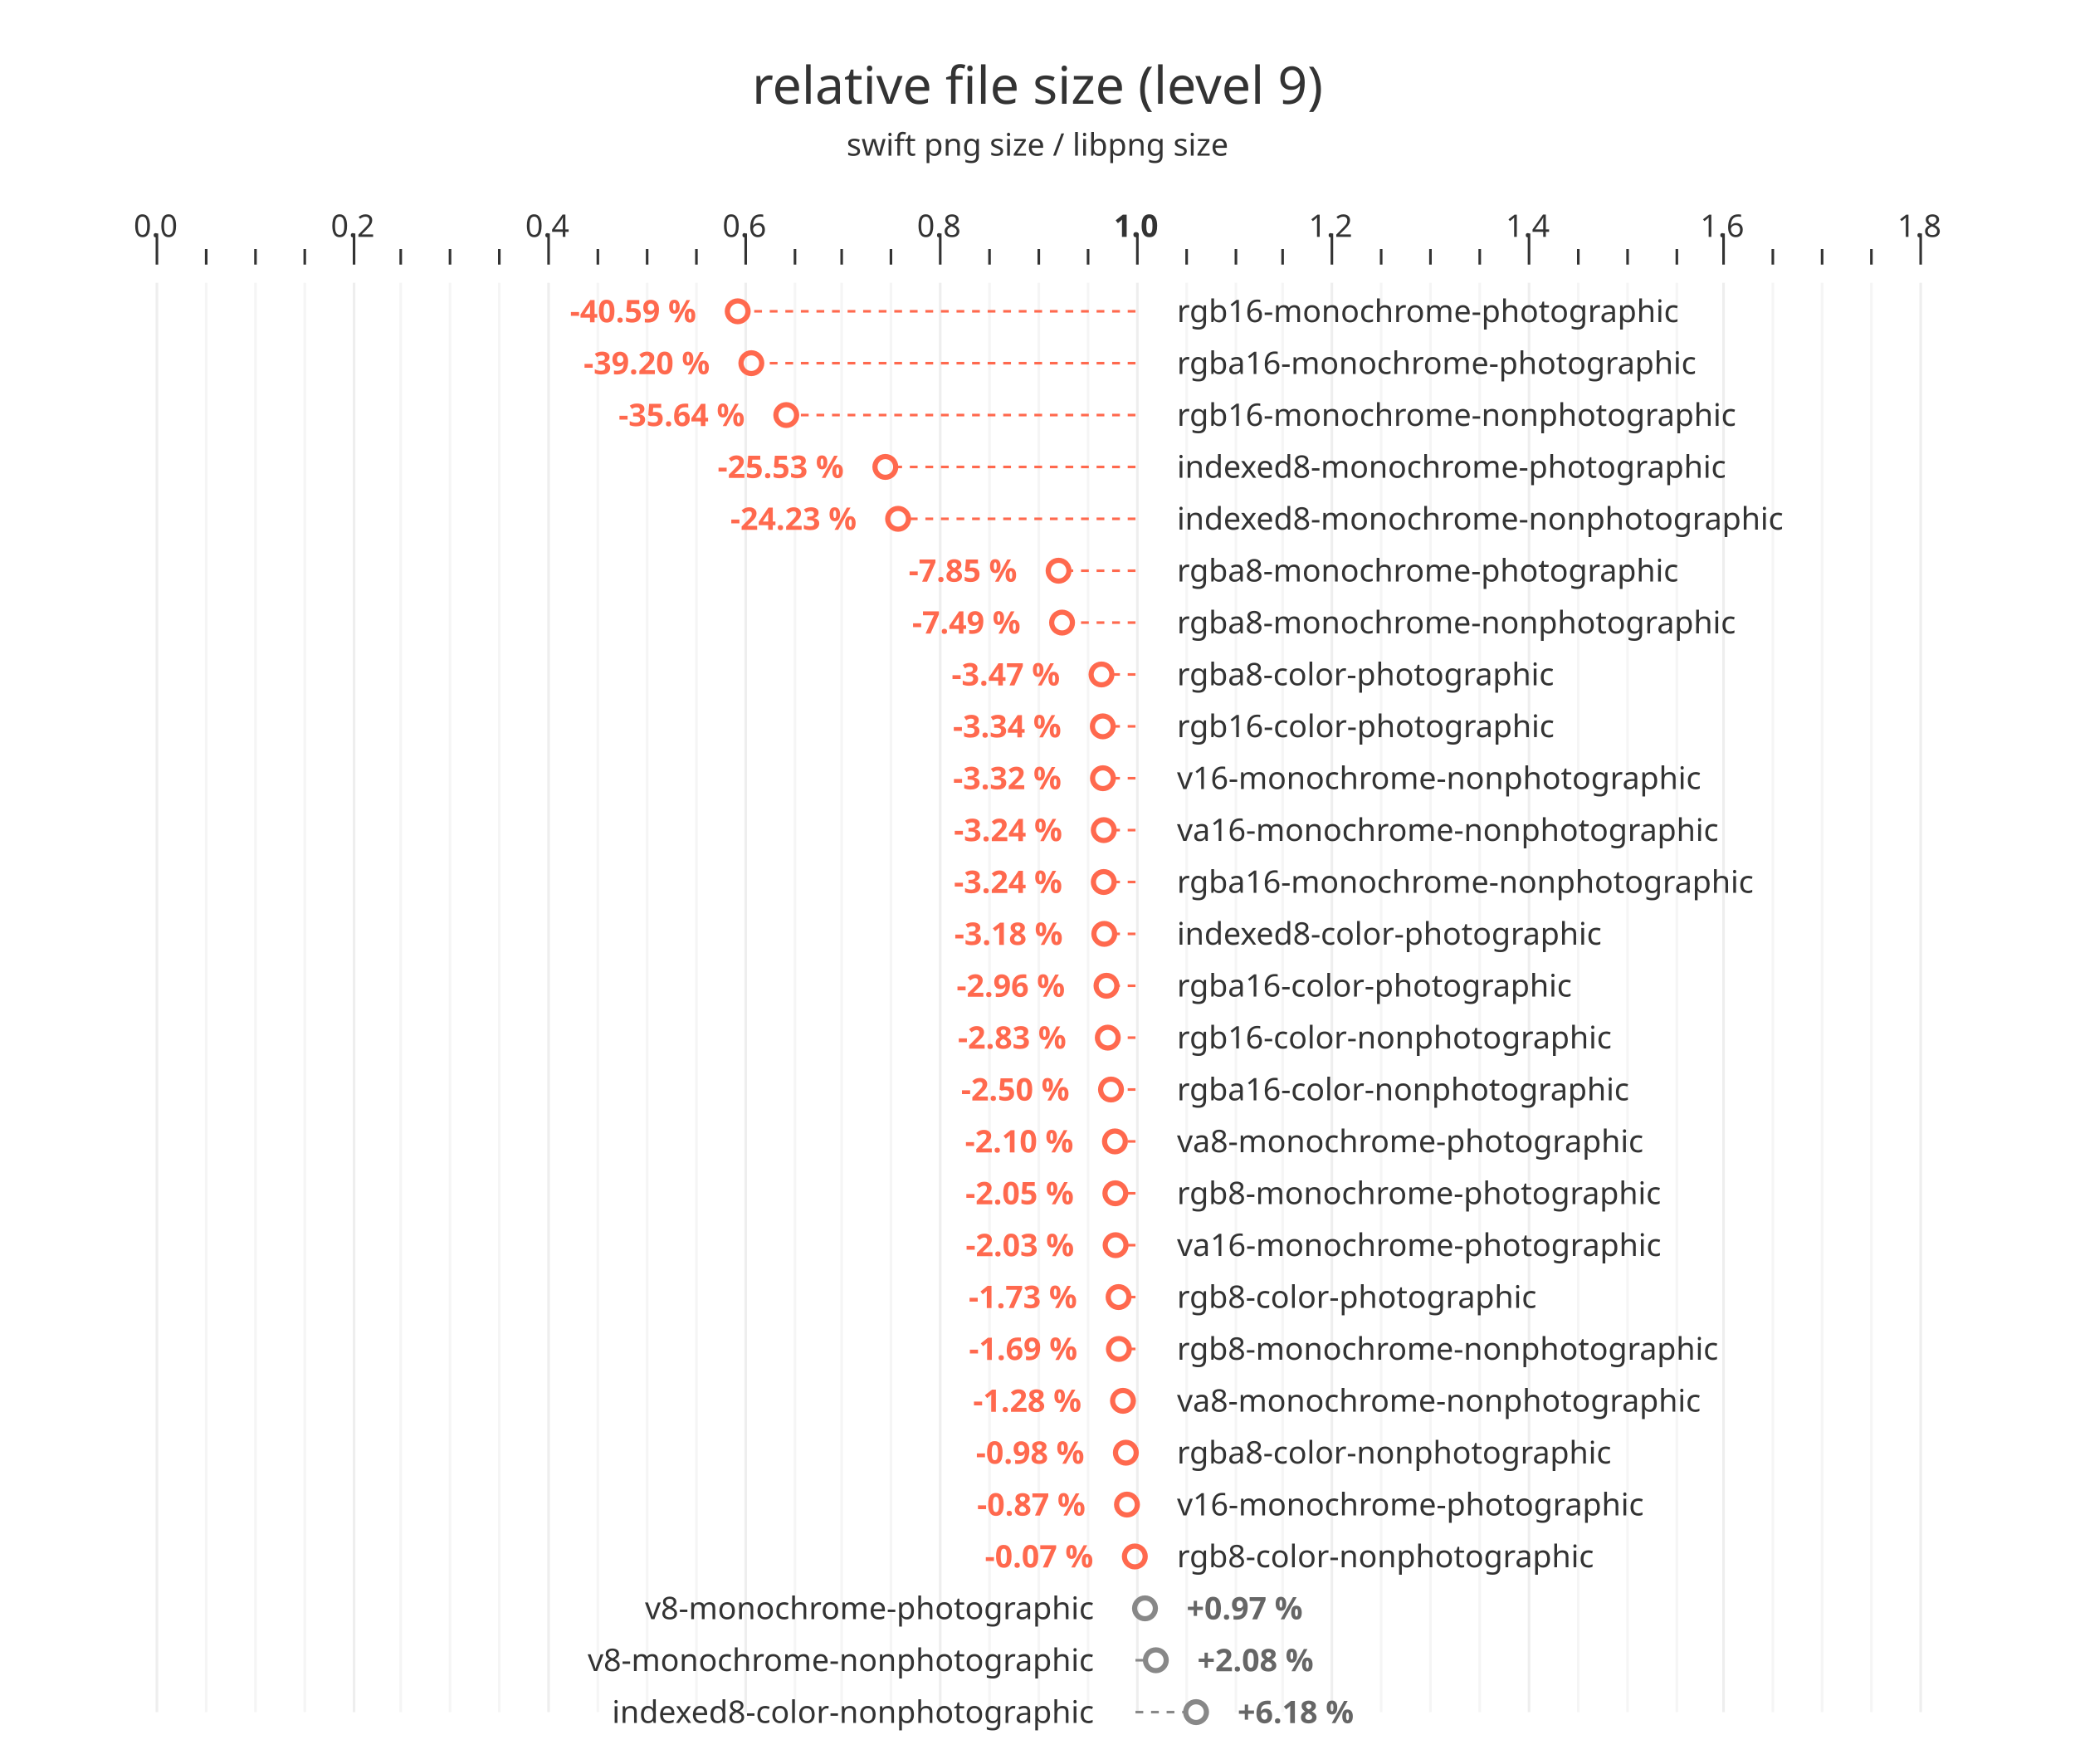
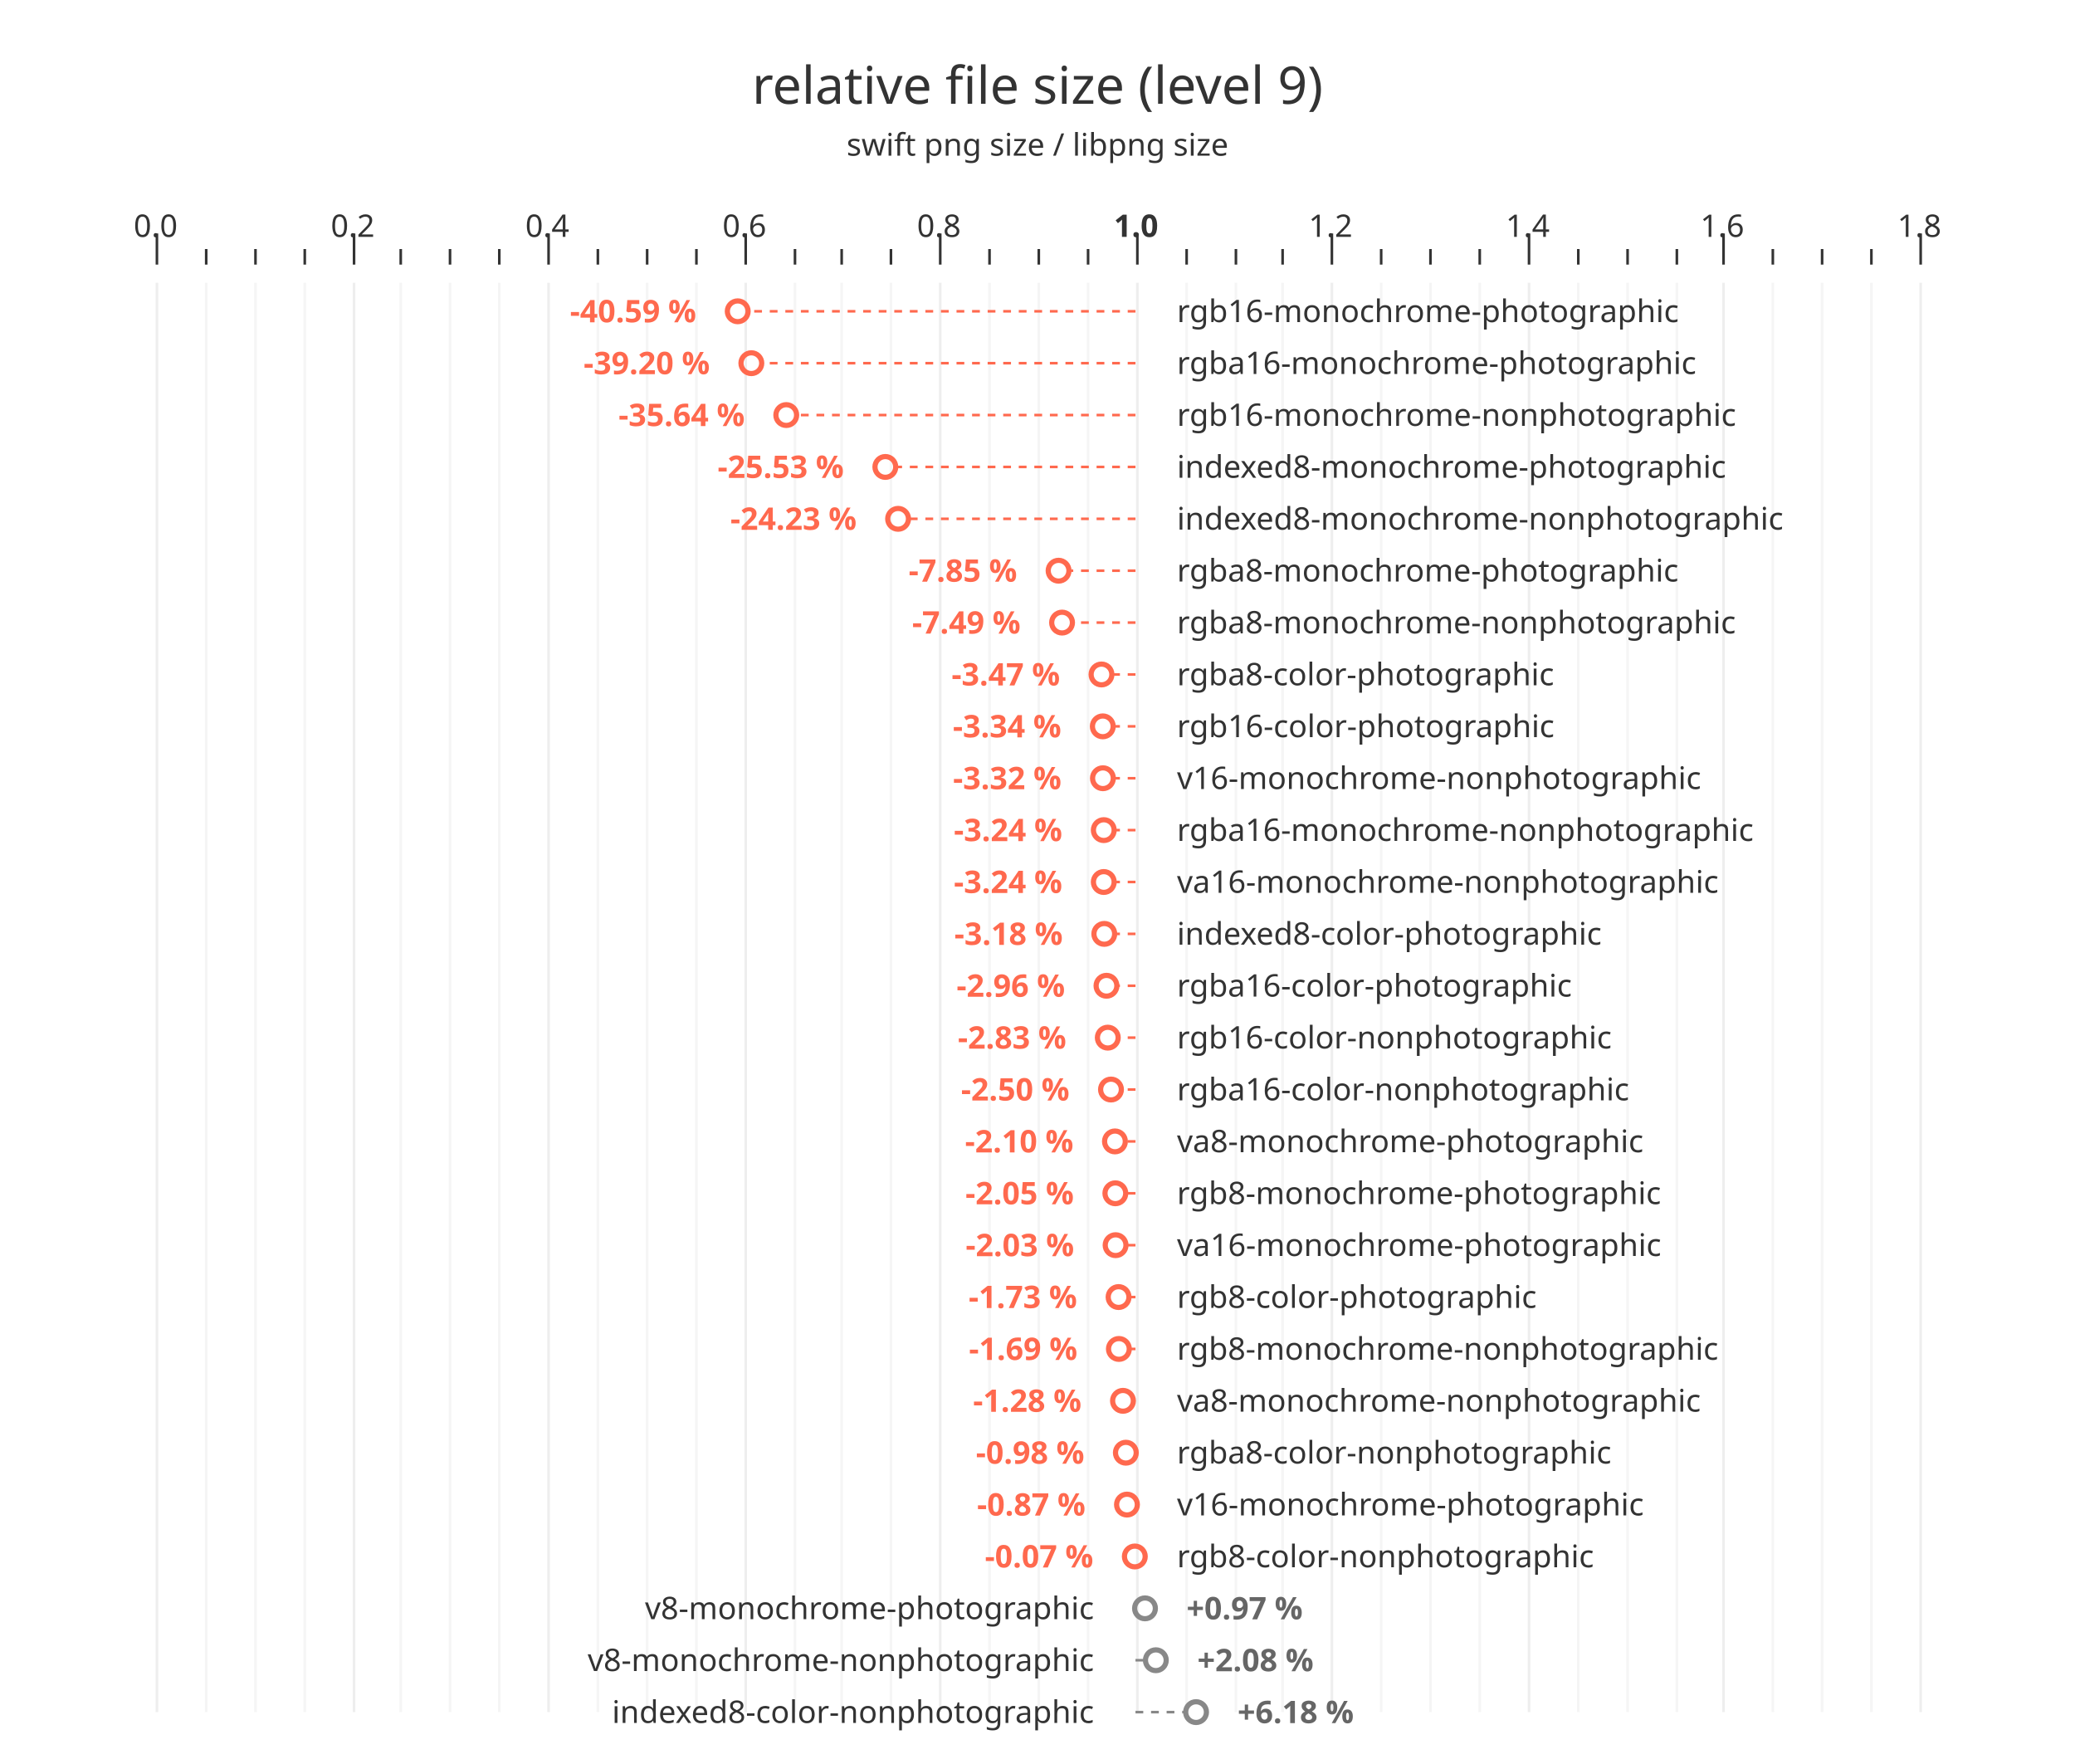
<svg xmlns="http://www.w3.org/2000/svg" width="800" height="680" viewBox="0 0 800 680">
  <style type="text/css">
    
        
    rect.background 
    {
        fill:   white;
    }
    
    path.grid 
    {
        stroke-width: 1px;
        fill:   none;
    }
    path.grid-major 
    {
        stroke: #eeeeeeff;
    }
    path.grid-minor 
    {
        stroke: #f5f5f5ff;
    }
    
    path.tick 
    {
        stroke-width: 1px;
        stroke: #333333ff;
        fill:   none;
    }
    
    path.stem 
    {
        stroke-width: 1px;
        stroke-dasharray: 3 3;
    }
    circle.dot 
    {
        stroke-width: 2px;
        stroke: #666;
        fill:   none;
    }
    
    text
    {
        fill: #333333ff;
        font-family: 'SF Mono';
    }
    text.label-numeric 
    {
        font-size: 12px;
    }
    text.label-numeric.unity 
    {
        font-weight: 700;
    }
    text.label-x 
    {
        text-anchor: middle; 
        dominant-baseline: text-top;
    }
    
    text.label-legend, text.label-percent
    {
        font-size: 12px;
        dominant-baseline: middle;
    }
    text.label-percent 
    {
        font-weight: 700;
    }
    text.label-legend.better, text.label-percent.worse 
    {
        text-anchor: begin; 
    }
    text.label-legend.worse, text.label-percent.better 
    {
        text-anchor: end; 
    }
    
    text.title, text.subtitle 
    {
        text-anchor: middle; 
    }
    text.title 
    {
        font-size: 20px;
    }
    text.subtitle 
    {
        font-size: 12px;
    }
    
    circle.better, path.stem.better
    {
        stroke: #ff694eff
    }
    circle.worse, path.stem.worse
    {
        stroke: #888888ff
    }
    text.label-percent.better 
    {
        fill: #ff694eff
    }
    text.label-percent.worse 
    {
        fill: #666666ff
    }
    
    
</style>
  <rect width="800" height="680" class="background" />
  <path class="grid grid-minor" d="M 79.5,660 L 79.5,109" />
  <path class="grid grid-minor" d="M 98.5,660 L 98.5,109" />
  <path class="grid grid-minor" d="M 117.5,660 L 117.5,109" />
  <path class="grid grid-minor" d="M 154.5,660 L 154.5,109" />
  <path class="grid grid-minor" d="M 173.5,660 L 173.5,109" />
  <path class="grid grid-minor" d="M 192.5,660 L 192.5,109" />
  <path class="grid grid-minor" d="M 230.5,660 L 230.5,109" />
  <path class="grid grid-minor" d="M 249.5,660 L 249.5,109" />
  <path class="grid grid-minor" d="M 268.5,660 L 268.5,109" />
  <path class="grid grid-minor" d="M 306.5,660 L 306.5,109" />
  <path class="grid grid-minor" d="M 324.5,660 L 324.5,109" />
  <path class="grid grid-minor" d="M 343.5,660 L 343.5,109" />
  <path class="grid grid-minor" d="M 381.5,660 L 381.5,109" />
  <path class="grid grid-minor" d="M 400.5,660 L 400.5,109" />
  <path class="grid grid-minor" d="M 419.5,660 L 419.5,109" />
  <path class="grid grid-minor" d="M 457.5,660 L 457.5,109" />
  <path class="grid grid-minor" d="M 476.5,660 L 476.5,109" />
  <path class="grid grid-minor" d="M 494.5,660 L 494.5,109" />
  <path class="grid grid-minor" d="M 532.5,660 L 532.5,109" />
  <path class="grid grid-minor" d="M 551.5,660 L 551.5,109" />
  <path class="grid grid-minor" d="M 570.5,660 L 570.5,109" />
  <path class="grid grid-minor" d="M 608.5,660 L 608.5,109" />
  <path class="grid grid-minor" d="M 627.5,660 L 627.5,109" />
  <path class="grid grid-minor" d="M 646.5,660 L 646.5,109" />
  <path class="grid grid-minor" d="M 683.5,660 L 683.5,109" />
  <path class="grid grid-minor" d="M 702.5,660 L 702.5,109" />
  <path class="grid grid-minor" d="M 721.5,660 L 721.5,109" />
  <path class="grid grid-major" d="M 60.5,660 L 60.5,109" />
  <path class="grid grid-major" d="M 136.5,660 L 136.5,109" />
  <path class="grid grid-major" d="M 211.5,660 L 211.5,109" />
  <path class="grid grid-major" d="M 287.5,660 L 287.5,109" />
  <path class="grid grid-major" d="M 362.5,660 L 362.5,109" />
  <path class="grid grid-major" d="M 438.5,660 L 438.5,109" />
  <path class="grid grid-major" d="M 513.5,660 L 513.5,109" />
  <path class="grid grid-major" d="M 589.5,660 L 589.5,109" />
  <path class="grid grid-major" d="M 664.5,660 L 664.5,109" />
  <path class="grid grid-major" d="M 740.5,660 L 740.5,109" />
  <path class="tick" d="M 60.5,102 L 60.5,90" />
  <path class="tick" d="M 79.5,102 L 79.5,96" />
  <path class="tick" d="M 98.5,102 L 98.5,96" />
  <path class="tick" d="M 117.5,102 L 117.5,96" />
  <path class="tick" d="M 136.5,102 L 136.5,90" />
  <path class="tick" d="M 154.5,102 L 154.5,96" />
  <path class="tick" d="M 173.5,102 L 173.5,96" />
  <path class="tick" d="M 192.5,102 L 192.5,96" />
  <path class="tick" d="M 211.5,102 L 211.5,90" />
  <path class="tick" d="M 230.5,102 L 230.5,96" />
  <path class="tick" d="M 249.5,102 L 249.5,96" />
  <path class="tick" d="M 268.5,102 L 268.5,96" />
  <path class="tick" d="M 287.5,102 L 287.5,90" />
  <path class="tick" d="M 306.5,102 L 306.5,96" />
  <path class="tick" d="M 324.5,102 L 324.5,96" />
  <path class="tick" d="M 343.5,102 L 343.5,96" />
  <path class="tick" d="M 362.5,102 L 362.5,90" />
  <path class="tick" d="M 381.5,102 L 381.5,96" />
  <path class="tick" d="M 400.5,102 L 400.5,96" />
  <path class="tick" d="M 419.5,102 L 419.5,96" />
  <path class="tick" d="M 438.5,102 L 438.5,90" />
  <path class="tick" d="M 457.5,102 L 457.5,96" />
  <path class="tick" d="M 476.5,102 L 476.5,96" />
  <path class="tick" d="M 494.5,102 L 494.5,96" />
  <path class="tick" d="M 513.5,102 L 513.5,90" />
  <path class="tick" d="M 532.5,102 L 532.5,96" />
  <path class="tick" d="M 551.5,102 L 551.5,96" />
  <path class="tick" d="M 570.5,102 L 570.5,96" />
  <path class="tick" d="M 589.5,102 L 589.5,90" />
  <path class="tick" d="M 608.5,102 L 608.5,96" />
  <path class="tick" d="M 627.5,102 L 627.5,96" />
  <path class="tick" d="M 646.5,102 L 646.5,96" />
  <path class="tick" d="M 664.5,102 L 664.5,90" />
  <path class="tick" d="M 683.5,102 L 683.5,96" />
  <path class="tick" d="M 702.5,102 L 702.5,96" />
  <path class="tick" d="M 721.5,102 L 721.5,96" />
  <path class="tick" d="M 740.5,102 L 740.5,90" />
  <text x="60" y="82" class="label-numeric label-x">0.0</text>
  <text x="136" y="82" class="label-numeric label-x">0.2</text>
  <text x="211" y="82" class="label-numeric label-x">0.4</text>
  <text x="287" y="82" class="label-numeric label-x">0.6</text>
  <text x="362" y="82" class="label-numeric label-x">0.8</text>
  <text x="438" y="82" class="label-numeric label-x unity">1.0</text>
  <text x="513" y="82" class="label-numeric label-x">1.2</text>
  <text x="589" y="82" class="label-numeric label-x">1.4</text>
  <text x="664" y="82" class="label-numeric label-x">1.6</text>
  <text x="740" y="82" class="label-numeric label-x">1.8</text>
  <text x="400" y="40" class="title">relative file size (level 9)</text>
  <text x="400" y="60" class="subtitle">swift png size / libpng size </text>
  <text x="453.778" y="120.0" class="label-legend better">rgb16-monochrome-photographic</text>
  <text x="453.778" y="140.0" class="label-legend better">rgba16-monochrome-photographic</text>
  <text x="453.778" y="160.0" class="label-legend better">rgb16-monochrome-nonphotographic</text>
  <text x="453.778" y="180.0" class="label-legend better">indexed8-monochrome-photographic</text>
  <text x="453.778" y="200.0" class="label-legend better">indexed8-monochrome-nonphotographic</text>
  <text x="453.778" y="220.0" class="label-legend better">rgba8-monochrome-photographic</text>
  <text x="453.778" y="240.0" class="label-legend better">rgba8-monochrome-nonphotographic</text>
  <text x="453.778" y="260.0" class="label-legend better">rgba8-color-photographic</text>
  <text x="453.778" y="280.0" class="label-legend better">rgb16-color-photographic</text>
  <text x="453.778" y="300.0" class="label-legend better">v16-monochrome-nonphotographic</text>
-   <text x="453.778" y="320.0" class="label-legend better">va16-monochrome-nonphotographic</text>
-   <text x="453.778" y="340.0" class="label-legend better">rgba16-monochrome-nonphotographic</text>
+   <text x="453.778" y="320.0" class="label-legend better">rgba16-monochrome-nonphotographic</text>
+   <text x="453.778" y="340.0" class="label-legend better">va16-monochrome-nonphotographic</text>
  <text x="453.778" y="360.0" class="label-legend better">indexed8-color-photographic</text>
  <text x="453.778" y="380.0" class="label-legend better">rgba16-color-photographic</text>
  <text x="453.778" y="400.0" class="label-legend better">rgb16-color-nonphotographic</text>
  <text x="453.778" y="420.0" class="label-legend better">rgba16-color-nonphotographic</text>
  <text x="453.778" y="440.0" class="label-legend better">va8-monochrome-photographic</text>
  <text x="453.778" y="460.0" class="label-legend better">rgb8-monochrome-photographic</text>
  <text x="453.778" y="480.0" class="label-legend better">va16-monochrome-photographic</text>
  <text x="453.778" y="500.0" class="label-legend better">rgb8-color-photographic</text>
  <text x="453.778" y="520.0" class="label-legend better">rgb8-monochrome-nonphotographic</text>
  <text x="453.778" y="540.0" class="label-legend better">va8-monochrome-nonphotographic</text>
  <text x="453.778" y="560.0" class="label-legend better">rgba8-color-nonphotographic</text>
  <text x="453.778" y="580.0" class="label-legend better">v16-monochrome-photographic</text>
  <text x="453.778" y="600.0" class="label-legend better">rgb8-color-nonphotographic</text>
  <text x="421.778" y="620.0" class="label-legend worse">v8-monochrome-photographic</text>
  <text x="421.778" y="640.0" class="label-legend worse">v8-monochrome-nonphotographic</text>
  <text x="421.778" y="660.0" class="label-legend worse">indexed8-color-nonphotographic</text>
  <text x="268.422" y="120.0" class="label-percent better">-40.59 %</text>
  <text x="273.674" y="140.0" class="label-percent better">-39.20 %</text>
  <text x="287.138" y="160.0" class="label-percent better">-35.64 %</text>
  <text x="325.337" y="180.0" class="label-percent better">-25.53 %</text>
  <text x="330.253" y="200.0" class="label-percent better">-24.23 %</text>
  <text x="392.127" y="220.0" class="label-percent better">-7.85 %</text>
  <text x="393.468" y="240.0" class="label-percent better">-7.49 %</text>
  <text x="408.67" y="260.0" class="label-percent better">-3.47 %</text>
  <text x="409.172" y="280.0" class="label-percent better">-3.34 %</text>
  <text x="409.226" y="300.0" class="label-percent better">-3.32 %</text>
  <text x="409.552" y="320.0" class="label-percent better">-3.24 %</text>
  <text x="409.552" y="340.0" class="label-percent better">-3.24 %</text>
  <text x="409.75" y="360.0" class="label-percent better">-3.18 %</text>
  <text x="410.595" y="380.0" class="label-percent better">-2.96 %</text>
  <text x="411.099" y="400.0" class="label-percent better">-2.83 %</text>
  <text x="412.333" y="420.0" class="label-percent better">-2.50 %</text>
  <text x="413.859" y="440.0" class="label-percent better">-2.10 %</text>
  <text x="414.015" y="460.0" class="label-percent better">-2.05 %</text>
  <text x="414.109" y="480.0" class="label-percent better">-2.03 %</text>
  <text x="415.258" y="500.0" class="label-percent better">-1.73 %</text>
  <text x="415.379" y="520.0" class="label-percent better">-1.69 %</text>
  <text x="416.955" y="540.0" class="label-percent better">-1.28 %</text>
  <text x="418.065" y="560.0" class="label-percent better">-0.98 %</text>
  <text x="418.494" y="580.0" class="label-percent better">-0.87 %</text>
  <text x="421.523" y="600.0" class="label-percent better">-0.07 %</text>
  <text x="457.445" y="620.0" class="label-percent worse">+0.97 %</text>
  <text x="461.625" y="640.0" class="label-percent worse">+2.08 %</text>
  <text x="477.133" y="660.0" class="label-percent worse">+6.18 %</text>
  <path class="stem better" d="M 437.778,120.0 L 288.422,120.0" />
  <path class="stem better" d="M 437.778,140.0 L 293.674,140.0" />
  <path class="stem better" d="M 437.778,160.0 L 307.138,160.0" />
  <path class="stem better" d="M 437.778,180.0 L 345.337,180.0" />
  <path class="stem better" d="M 437.778,200.0 L 350.253,200.0" />
  <path class="stem better" d="M 437.778,220.0 L 412.127,220.0" />
  <path class="stem better" d="M 437.778,240.0 L 413.468,240.0" />
  <path class="stem better" d="M 437.778,260.0 L 428.67,260.0" />
  <path class="stem better" d="M 437.778,280.0 L 429.172,280.0" />
  <path class="stem better" d="M 437.778,300.0 L 429.226,300.0" />
  <path class="stem better" d="M 437.778,320.0 L 429.552,320.0" />
  <path class="stem better" d="M 437.778,340.0 L 429.552,340.0" />
  <path class="stem better" d="M 437.778,360.0 L 429.75,360.0" />
  <path class="stem better" d="M 437.778,380.0 L 430.595,380.0" />
  <path class="stem better" d="M 437.778,400.0 L 431.099,400.0" />
  <path class="stem better" d="M 437.778,420.0 L 432.333,420.0" />
  <path class="stem better" d="M 437.778,440.0 L 433.859,440.0" />
  <path class="stem better" d="M 437.778,460.0 L 434.015,460.0" />
  <path class="stem better" d="M 437.778,480.0 L 434.109,480.0" />
  <path class="stem better" d="M 437.778,500.0 L 435.258,500.0" />
  <path class="stem better" d="M 437.778,520.0 L 435.379,520.0" />
  <path class="stem better" d="M 437.778,540.0 L 436.955,540.0" />
  <path class="stem worse" d="M 437.778,640.0 L 441.625,640.0" />
  <path class="stem worse" d="M 437.778,660.0 L 457.133,660.0" />
  <circle class="dot better" cx="284.422" cy="120.0" r="4" />
  <circle class="dot better" cx="289.674" cy="140.0" r="4" />
  <circle class="dot better" cx="303.138" cy="160.0" r="4" />
  <circle class="dot better" cx="341.337" cy="180.0" r="4" />
  <circle class="dot better" cx="346.253" cy="200.0" r="4" />
  <circle class="dot better" cx="408.127" cy="220.0" r="4" />
  <circle class="dot better" cx="409.468" cy="240.0" r="4" />
  <circle class="dot better" cx="424.67" cy="260.0" r="4" />
  <circle class="dot better" cx="425.172" cy="280.0" r="4" />
  <circle class="dot better" cx="425.226" cy="300.0" r="4" />
  <circle class="dot better" cx="425.552" cy="320.0" r="4" />
  <circle class="dot better" cx="425.552" cy="340.0" r="4" />
  <circle class="dot better" cx="425.75" cy="360.0" r="4" />
  <circle class="dot better" cx="426.595" cy="380.0" r="4" />
  <circle class="dot better" cx="427.099" cy="400.0" r="4" />
  <circle class="dot better" cx="428.333" cy="420.0" r="4" />
  <circle class="dot better" cx="429.859" cy="440.0" r="4" />
  <circle class="dot better" cx="430.015" cy="460.0" r="4" />
  <circle class="dot better" cx="430.109" cy="480.0" r="4" />
  <circle class="dot better" cx="431.258" cy="500.0" r="4" />
  <circle class="dot better" cx="431.379" cy="520.0" r="4" />
  <circle class="dot better" cx="432.955" cy="540.0" r="4" />
  <circle class="dot better" cx="434.065" cy="560.0" r="4" />
  <circle class="dot better" cx="434.494" cy="580.0" r="4" />
  <circle class="dot better" cx="437.523" cy="600.0" r="4" />
  <circle class="dot worse" cx="441.445" cy="620.0" r="4" />
  <circle class="dot worse" cx="445.625" cy="640.0" r="4" />
  <circle class="dot worse" cx="461.133" cy="660.0" r="4" />
</svg>
